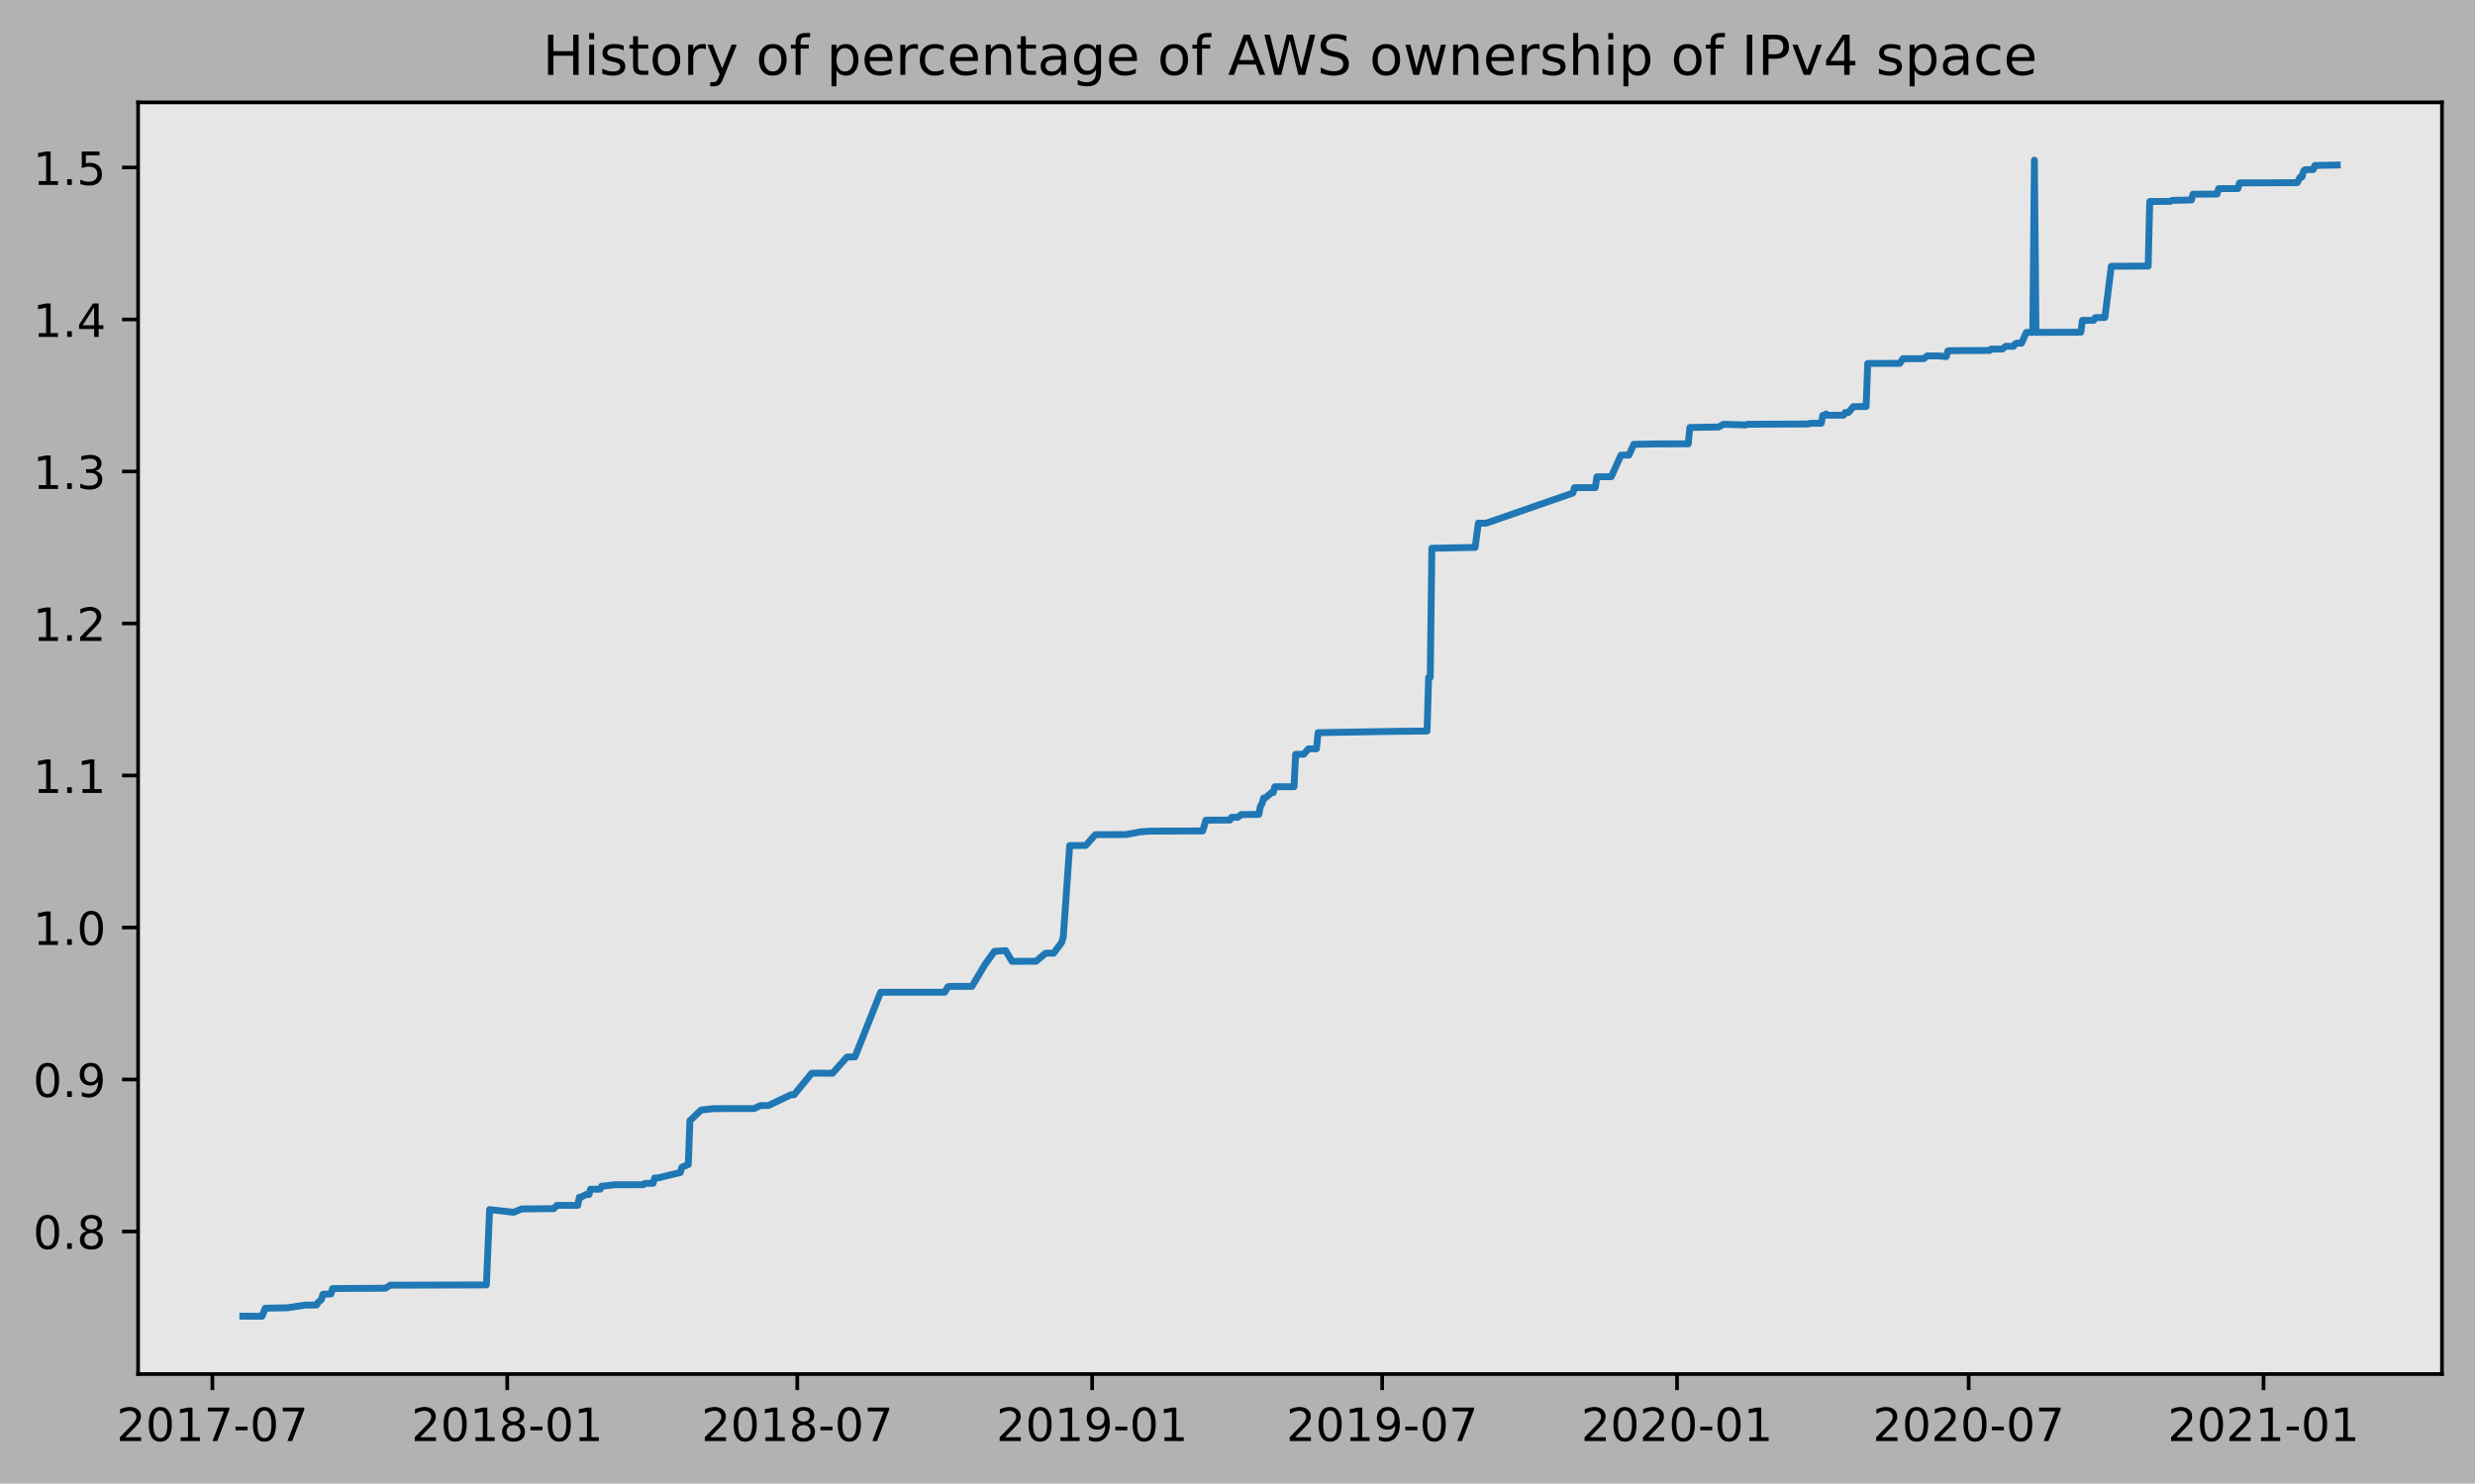
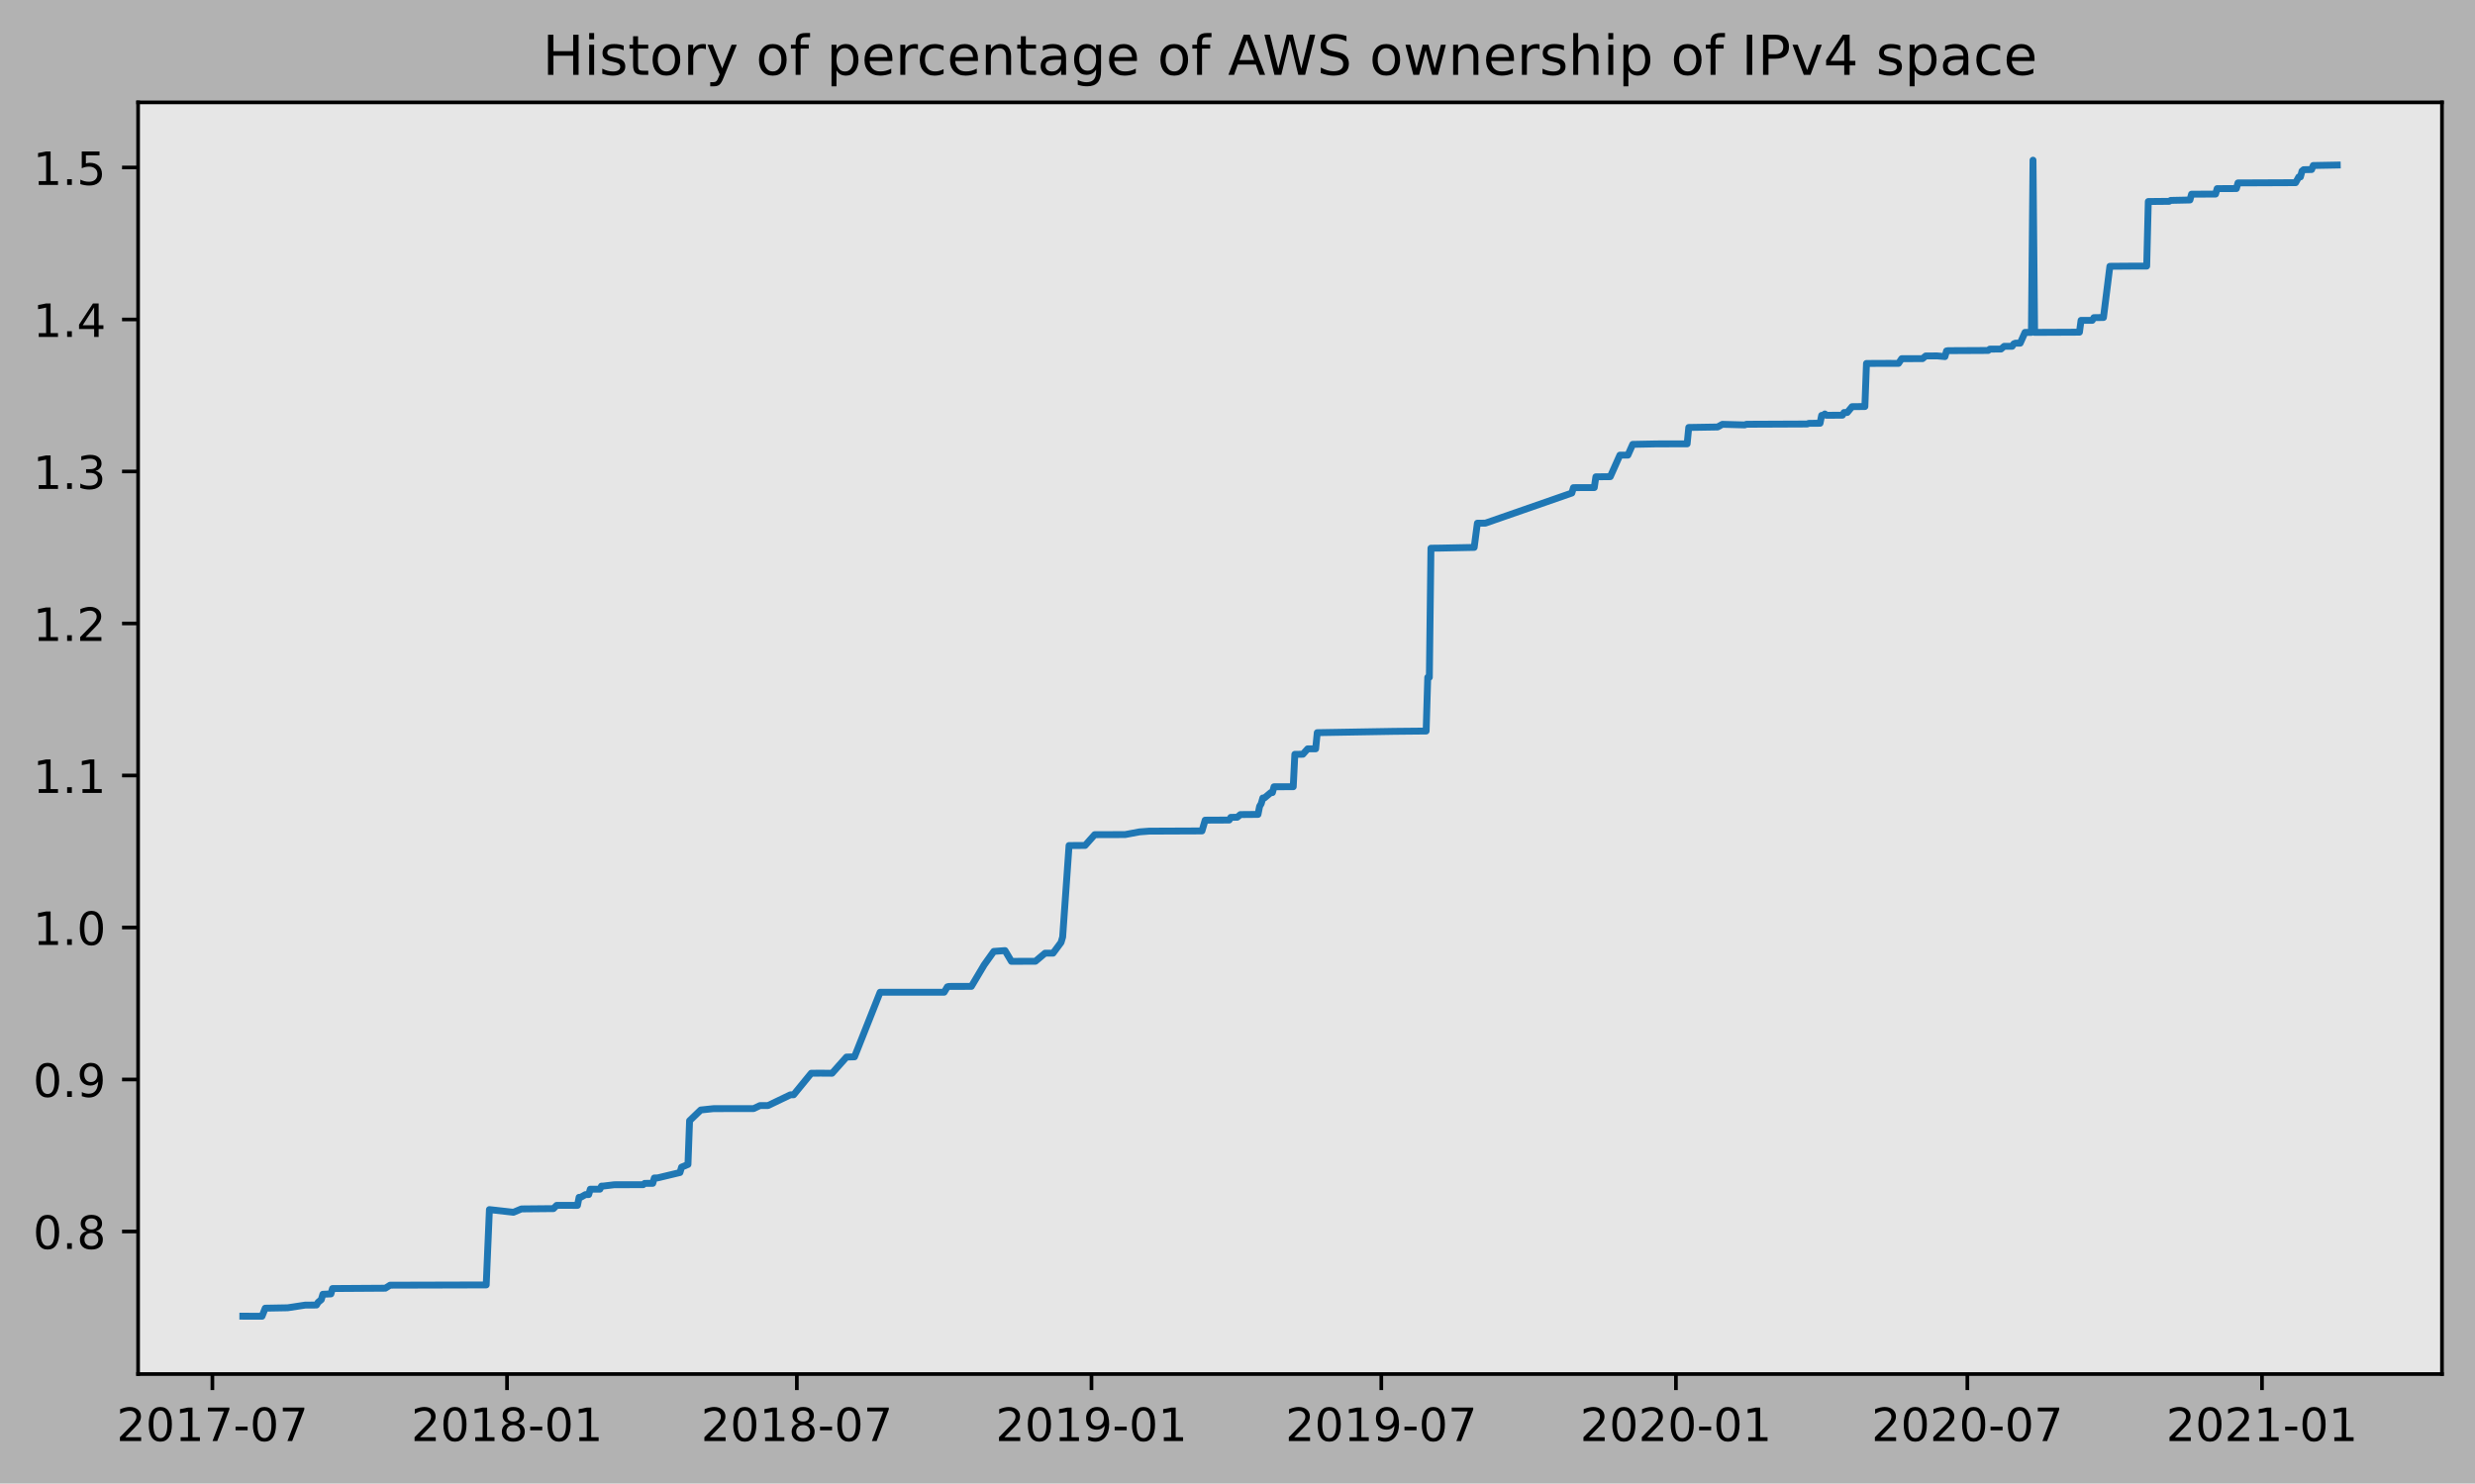
<svg xmlns="http://www.w3.org/2000/svg" xmlns:xlink="http://www.w3.org/1999/xlink" height="323.396pt" version="1.1" viewBox="0 0 539.503 323.396" width="539.503pt">
  <defs>
    <style type="text/css">
*{stroke-linecap:butt;stroke-linejoin:round;}
  </style>
  </defs>
  <g id="figure_1">
    <g id="patch_1">
      <path d="M 0 323.396  L 539.503 323.396  L 539.503 0  L 0 0  z " style="fill:#b2b2b2;" />
    </g>
    <g id="axes_1">
      <g id="patch_2">
        <path d="M 30.103 299.518  L 532.303 299.518  L 532.303 22.318  L 30.103 22.318  z " style="fill:#e6e6e6;" />
      </g>
      <g id="matplotlib.axis_1">
        <g id="xtick_1">
          <g id="line2d_1">
            <defs>
-               <path d="M 0 0  L 0 3.5  " id="m2f57851d84" style="stroke:#000000;stroke-width:0.8;" />
-             </defs>
-             <g>
-               <use style="stroke:#000000;stroke-width:0.8;" x="46.294" xlink:href="#m2f57851d84" y="299.518" />
+               <path d="M 0 0  L 0 3.5  " id="m67eb7b2a0b" style="stroke:#000000;stroke-width:0.8;" />
+             </defs>
+             <g>
+               <use style="stroke:#000000;stroke-width:0.8;" x="46.299" xlink:href="#m67eb7b2a0b" y="299.518" />
            </g>
          </g>
          <g id="text_1">
            <defs>
              <path d="M 19.188 8.297  L 53.609 8.297  L 53.609 0  L 7.328 0  L 7.328 8.297  Q 12.938 14.109 22.625 23.891  Q 32.328 33.688 34.812 36.531  Q 39.547 41.844 41.422 45.531  Q 43.312 49.219 43.312 52.781  Q 43.312 58.594 39.234 62.25  Q 35.156 65.922 28.609 65.922  Q 23.969 65.922 18.812 64.312  Q 13.672 62.703 7.812 59.422  L 7.812 69.391  Q 13.766 71.781 18.938 73  Q 24.125 74.219 28.422 74.219  Q 39.75 74.219 46.484 68.547  Q 53.219 62.891 53.219 53.422  Q 53.219 48.922 51.531 44.891  Q 49.859 40.875 45.406 35.406  Q 44.188 33.984 37.641 27.219  Q 31.109 20.453 19.188 8.297  z " id="DejaVuSans-50" />
              <path d="M 31.781 66.406  Q 24.172 66.406 20.328 58.906  Q 16.5 51.422 16.5 36.375  Q 16.5 21.391 20.328 13.891  Q 24.172 6.391 31.781 6.391  Q 39.453 6.391 43.281 13.891  Q 47.125 21.391 47.125 36.375  Q 47.125 51.422 43.281 58.906  Q 39.453 66.406 31.781 66.406  z M 31.781 74.219  Q 44.047 74.219 50.516 64.516  Q 56.984 54.828 56.984 36.375  Q 56.984 17.969 50.516 8.266  Q 44.047 -1.422 31.781 -1.422  Q 19.531 -1.422 13.062 8.266  Q 6.594 17.969 6.594 36.375  Q 6.594 54.828 13.062 64.516  Q 19.531 74.219 31.781 74.219  z " id="DejaVuSans-48" />
              <path d="M 12.406 8.297  L 28.516 8.297  L 28.516 63.922  L 10.984 60.406  L 10.984 69.391  L 28.422 72.906  L 38.281 72.906  L 38.281 8.297  L 54.391 8.297  L 54.391 0  L 12.406 0  z " id="DejaVuSans-49" />
              <path d="M 8.203 72.906  L 55.078 72.906  L 55.078 68.703  L 28.609 0  L 18.312 0  L 43.219 64.594  L 8.203 64.594  z " id="DejaVuSans-55" />
              <path d="M 4.891 31.391  L 31.203 31.391  L 31.203 23.391  L 4.891 23.391  z " id="DejaVuSans-45" />
            </defs>
-             <g transform="translate(25.40214 314.1166)scale(0.1 -0.1)">
+             <g transform="translate(25.40722 314.1166)scale(0.1 -0.1)">
              <use xlink:href="#DejaVuSans-50" />
              <use x="63.623" xlink:href="#DejaVuSans-48" />
              <use x="127.246" xlink:href="#DejaVuSans-49" />
              <use x="190.869" xlink:href="#DejaVuSans-55" />
              <use x="254.492" xlink:href="#DejaVuSans-45" />
              <use x="290.576" xlink:href="#DejaVuSans-48" />
              <use x="354.199" xlink:href="#DejaVuSans-55" />
            </g>
          </g>
        </g>
        <g id="xtick_2">
          <g id="line2d_2">
            <g>
-               <use style="stroke:#000000;stroke-width:0.8;" x="110.566" xlink:href="#m2f57851d84" y="299.518" />
+               <use style="stroke:#000000;stroke-width:0.8;" x="110.522" xlink:href="#m67eb7b2a0b" y="299.518" />
            </g>
          </g>
          <g id="text_2">
            <defs>
              <path d="M 31.781 34.625  Q 24.75 34.625 20.719 30.859  Q 16.703 27.094 16.703 20.516  Q 16.703 13.922 20.719 10.156  Q 24.75 6.391 31.781 6.391  Q 38.812 6.391 42.859 10.172  Q 46.922 13.969 46.922 20.516  Q 46.922 27.094 42.891 30.859  Q 38.875 34.625 31.781 34.625  z M 21.922 38.812  Q 15.578 40.375 12.031 44.719  Q 8.5 49.078 8.5 55.328  Q 8.5 64.062 14.719 69.141  Q 20.953 74.219 31.781 74.219  Q 42.672 74.219 48.875 69.141  Q 55.078 64.062 55.078 55.328  Q 55.078 49.078 51.531 44.719  Q 48 40.375 41.703 38.812  Q 48.828 37.156 52.797 32.312  Q 56.781 27.484 56.781 20.516  Q 56.781 9.906 50.312 4.234  Q 43.844 -1.422 31.781 -1.422  Q 19.734 -1.422 13.25 4.234  Q 6.781 9.906 6.781 20.516  Q 6.781 27.484 10.781 32.312  Q 14.797 37.156 21.922 38.812  z M 18.312 54.391  Q 18.312 48.734 21.844 45.562  Q 25.391 42.391 31.781 42.391  Q 38.141 42.391 41.719 45.562  Q 45.312 48.734 45.312 54.391  Q 45.312 60.062 41.719 63.234  Q 38.141 66.406 31.781 66.406  Q 25.391 66.406 21.844 63.234  Q 18.312 60.062 18.312 54.391  z " id="DejaVuSans-56" />
            </defs>
-             <g transform="translate(89.6748 314.1166)scale(0.1 -0.1)">
+             <g transform="translate(89.63074 314.1166)scale(0.1 -0.1)">
              <use xlink:href="#DejaVuSans-50" />
              <use x="63.623" xlink:href="#DejaVuSans-48" />
              <use x="127.246" xlink:href="#DejaVuSans-49" />
              <use x="190.869" xlink:href="#DejaVuSans-56" />
              <use x="254.492" xlink:href="#DejaVuSans-45" />
              <use x="290.576" xlink:href="#DejaVuSans-48" />
              <use x="354.199" xlink:href="#DejaVuSans-49" />
            </g>
          </g>
        </g>
        <g id="xtick_3">
          <g id="line2d_3">
            <g>
-               <use style="stroke:#000000;stroke-width:0.8;" x="173.791" xlink:href="#m2f57851d84" y="299.518" />
+               <use style="stroke:#000000;stroke-width:0.8;" x="173.699" xlink:href="#m67eb7b2a0b" y="299.518" />
            </g>
          </g>
          <g id="text_3">
-             <g transform="translate(152.8995 314.1166)scale(0.1 -0.1)">
+             <g transform="translate(152.8071 314.1166)scale(0.1 -0.1)">
              <use xlink:href="#DejaVuSans-50" />
              <use x="63.623" xlink:href="#DejaVuSans-48" />
              <use x="127.246" xlink:href="#DejaVuSans-49" />
              <use x="190.869" xlink:href="#DejaVuSans-56" />
              <use x="254.492" xlink:href="#DejaVuSans-45" />
              <use x="290.576" xlink:href="#DejaVuSans-48" />
              <use x="354.199" xlink:href="#DejaVuSans-55" />
            </g>
          </g>
        </g>
        <g id="xtick_4">
          <g id="line2d_4">
            <g>
-               <use style="stroke:#000000;stroke-width:0.8;" x="238.064" xlink:href="#m2f57851d84" y="299.518" />
+               <use style="stroke:#000000;stroke-width:0.8;" x="237.922" xlink:href="#m67eb7b2a0b" y="299.518" />
            </g>
          </g>
          <g id="text_4">
            <defs>
              <path d="M 10.984 1.516  L 10.984 10.5  Q 14.703 8.734 18.5 7.812  Q 22.312 6.891 25.984 6.891  Q 35.75 6.891 40.891 13.453  Q 46.047 20.016 46.781 33.406  Q 43.953 29.203 39.594 26.953  Q 35.25 24.703 29.984 24.703  Q 19.047 24.703 12.672 31.312  Q 6.297 37.938 6.297 49.422  Q 6.297 60.641 12.938 67.422  Q 19.578 74.219 30.609 74.219  Q 43.266 74.219 49.922 64.516  Q 56.594 54.828 56.594 36.375  Q 56.594 19.141 48.406 8.859  Q 40.234 -1.422 26.422 -1.422  Q 22.703 -1.422 18.891 -0.688  Q 15.094 0.047 10.984 1.516  z M 30.609 32.422  Q 37.25 32.422 41.125 36.953  Q 45.016 41.5 45.016 49.422  Q 45.016 57.281 41.125 61.844  Q 37.25 66.406 30.609 66.406  Q 23.969 66.406 20.094 61.844  Q 16.219 57.281 16.219 49.422  Q 16.219 41.5 20.094 36.953  Q 23.969 32.422 30.609 32.422  z " id="DejaVuSans-57" />
            </defs>
-             <g transform="translate(217.1722 314.1166)scale(0.1 -0.1)">
+             <g transform="translate(217.0307 314.1166)scale(0.1 -0.1)">
              <use xlink:href="#DejaVuSans-50" />
              <use x="63.623" xlink:href="#DejaVuSans-48" />
              <use x="127.246" xlink:href="#DejaVuSans-49" />
              <use x="190.869" xlink:href="#DejaVuSans-57" />
              <use x="254.492" xlink:href="#DejaVuSans-45" />
              <use x="290.576" xlink:href="#DejaVuSans-48" />
              <use x="354.199" xlink:href="#DejaVuSans-49" />
            </g>
          </g>
        </g>
        <g id="xtick_5">
          <g id="line2d_5">
            <g>
-               <use style="stroke:#000000;stroke-width:0.8;" x="301.288" xlink:href="#m2f57851d84" y="299.518" />
+               <use style="stroke:#000000;stroke-width:0.8;" x="301.098" xlink:href="#m67eb7b2a0b" y="299.518" />
            </g>
          </g>
          <g id="text_5">
-             <g transform="translate(280.3969 314.1166)scale(0.1 -0.1)">
+             <g transform="translate(280.207 314.1166)scale(0.1 -0.1)">
              <use xlink:href="#DejaVuSans-50" />
              <use x="63.623" xlink:href="#DejaVuSans-48" />
              <use x="127.246" xlink:href="#DejaVuSans-49" />
              <use x="190.869" xlink:href="#DejaVuSans-57" />
              <use x="254.492" xlink:href="#DejaVuSans-45" />
              <use x="290.576" xlink:href="#DejaVuSans-48" />
              <use x="354.199" xlink:href="#DejaVuSans-55" />
            </g>
          </g>
        </g>
        <g id="xtick_6">
          <g id="line2d_6">
            <g>
-               <use style="stroke:#000000;stroke-width:0.8;" x="365.561" xlink:href="#m2f57851d84" y="299.518" />
+               <use style="stroke:#000000;stroke-width:0.8;" x="365.322" xlink:href="#m67eb7b2a0b" y="299.518" />
            </g>
          </g>
          <g id="text_6">
-             <g transform="translate(344.6696 314.1166)scale(0.1 -0.1)">
+             <g transform="translate(344.4306 314.1166)scale(0.1 -0.1)">
              <use xlink:href="#DejaVuSans-50" />
              <use x="63.623" xlink:href="#DejaVuSans-48" />
              <use x="127.246" xlink:href="#DejaVuSans-50" />
              <use x="190.869" xlink:href="#DejaVuSans-48" />
              <use x="254.492" xlink:href="#DejaVuSans-45" />
              <use x="290.576" xlink:href="#DejaVuSans-48" />
              <use x="354.199" xlink:href="#DejaVuSans-49" />
            </g>
          </g>
        </g>
        <g id="xtick_7">
          <g id="line2d_7">
            <g>
-               <use style="stroke:#000000;stroke-width:0.8;" x="429.135" xlink:href="#m2f57851d84" y="299.518" />
+               <use style="stroke:#000000;stroke-width:0.8;" x="428.847" xlink:href="#m67eb7b2a0b" y="299.518" />
            </g>
          </g>
          <g id="text_7">
-             <g transform="translate(408.2436 314.1166)scale(0.1 -0.1)">
+             <g transform="translate(407.956 314.1166)scale(0.1 -0.1)">
              <use xlink:href="#DejaVuSans-50" />
              <use x="63.623" xlink:href="#DejaVuSans-48" />
              <use x="127.246" xlink:href="#DejaVuSans-50" />
              <use x="190.869" xlink:href="#DejaVuSans-48" />
              <use x="254.492" xlink:href="#DejaVuSans-45" />
              <use x="290.576" xlink:href="#DejaVuSans-48" />
              <use x="354.199" xlink:href="#DejaVuSans-55" />
            </g>
          </g>
        </g>
        <g id="xtick_8">
          <g id="line2d_8">
            <g>
-               <use style="stroke:#000000;stroke-width:0.8;" x="493.408" xlink:href="#m2f57851d84" y="299.518" />
+               <use style="stroke:#000000;stroke-width:0.8;" x="493.071" xlink:href="#m67eb7b2a0b" y="299.518" />
            </g>
          </g>
          <g id="text_8">
-             <g transform="translate(472.5163 314.1166)scale(0.1 -0.1)">
+             <g transform="translate(472.1795 314.1166)scale(0.1 -0.1)">
              <use xlink:href="#DejaVuSans-50" />
              <use x="63.623" xlink:href="#DejaVuSans-48" />
              <use x="127.246" xlink:href="#DejaVuSans-50" />
              <use x="190.869" xlink:href="#DejaVuSans-49" />
              <use x="254.492" xlink:href="#DejaVuSans-45" />
              <use x="290.576" xlink:href="#DejaVuSans-48" />
              <use x="354.199" xlink:href="#DejaVuSans-49" />
            </g>
          </g>
        </g>
      </g>
      <g id="matplotlib.axis_2">
        <g id="ytick_1">
          <g id="line2d_9">
            <defs>
-               <path d="M 0 0  L -3.5 0  " id="m656a7e0723" style="stroke:#000000;stroke-width:0.8;" />
-             </defs>
-             <g>
-               <use style="stroke:#000000;stroke-width:0.8;" x="30.103" xlink:href="#m656a7e0723" y="268.439" />
+               <path d="M 0 0  L -3.5 0  " id="mcd734e75d8" style="stroke:#000000;stroke-width:0.8;" />
+             </defs>
+             <g>
+               <use style="stroke:#000000;stroke-width:0.8;" x="30.103" xlink:href="#mcd734e75d8" y="268.439" />
            </g>
          </g>
          <g id="text_9">
            <defs>
              <path d="M 10.688 12.406  L 21 12.406  L 21 0  L 10.688 0  z " id="DejaVuSans-46" />
            </defs>
            <g transform="translate(7.2 272.238)scale(0.1 -0.1)">
              <use xlink:href="#DejaVuSans-48" />
              <use x="63.623" xlink:href="#DejaVuSans-46" />
              <use x="95.41" xlink:href="#DejaVuSans-56" />
            </g>
          </g>
        </g>
        <g id="ytick_2">
          <g id="line2d_10">
            <g>
-               <use style="stroke:#000000;stroke-width:0.8;" x="30.103" xlink:href="#m656a7e0723" y="235.306" />
+               <use style="stroke:#000000;stroke-width:0.8;" x="30.103" xlink:href="#mcd734e75d8" y="235.306" />
            </g>
          </g>
          <g id="text_10">
            <g transform="translate(7.2 239.105)scale(0.1 -0.1)">
              <use xlink:href="#DejaVuSans-48" />
              <use x="63.623" xlink:href="#DejaVuSans-46" />
              <use x="95.41" xlink:href="#DejaVuSans-57" />
            </g>
          </g>
        </g>
        <g id="ytick_3">
          <g id="line2d_11">
            <g>
-               <use style="stroke:#000000;stroke-width:0.8;" x="30.103" xlink:href="#m656a7e0723" y="202.173" />
+               <use style="stroke:#000000;stroke-width:0.8;" x="30.103" xlink:href="#mcd734e75d8" y="202.173" />
            </g>
          </g>
          <g id="text_11">
            <g transform="translate(7.2 205.972)scale(0.1 -0.1)">
              <use xlink:href="#DejaVuSans-49" />
              <use x="63.623" xlink:href="#DejaVuSans-46" />
              <use x="95.41" xlink:href="#DejaVuSans-48" />
            </g>
          </g>
        </g>
        <g id="ytick_4">
          <g id="line2d_12">
            <g>
-               <use style="stroke:#000000;stroke-width:0.8;" x="30.103" xlink:href="#m656a7e0723" y="169.04" />
+               <use style="stroke:#000000;stroke-width:0.8;" x="30.103" xlink:href="#mcd734e75d8" y="169.04" />
            </g>
          </g>
          <g id="text_12">
            <g transform="translate(7.2 172.839)scale(0.1 -0.1)">
              <use xlink:href="#DejaVuSans-49" />
              <use x="63.623" xlink:href="#DejaVuSans-46" />
              <use x="95.41" xlink:href="#DejaVuSans-49" />
            </g>
          </g>
        </g>
        <g id="ytick_5">
          <g id="line2d_13">
            <g>
-               <use style="stroke:#000000;stroke-width:0.8;" x="30.103" xlink:href="#m656a7e0723" y="135.907" />
+               <use style="stroke:#000000;stroke-width:0.8;" x="30.103" xlink:href="#mcd734e75d8" y="135.907" />
            </g>
          </g>
          <g id="text_13">
            <g transform="translate(7.2 139.706)scale(0.1 -0.1)">
              <use xlink:href="#DejaVuSans-49" />
              <use x="63.623" xlink:href="#DejaVuSans-46" />
              <use x="95.41" xlink:href="#DejaVuSans-50" />
            </g>
          </g>
        </g>
        <g id="ytick_6">
          <g id="line2d_14">
            <g>
-               <use style="stroke:#000000;stroke-width:0.8;" x="30.103" xlink:href="#m656a7e0723" y="102.774" />
+               <use style="stroke:#000000;stroke-width:0.8;" x="30.103" xlink:href="#mcd734e75d8" y="102.774" />
            </g>
          </g>
          <g id="text_14">
            <defs>
              <path d="M 40.578 39.312  Q 47.656 37.797 51.625 33  Q 55.609 28.219 55.609 21.188  Q 55.609 10.406 48.188 4.484  Q 40.766 -1.422 27.094 -1.422  Q 22.516 -1.422 17.656 -0.516  Q 12.797 0.391 7.625 2.203  L 7.625 11.719  Q 11.719 9.328 16.594 8.109  Q 21.484 6.891 26.812 6.891  Q 36.078 6.891 40.938 10.547  Q 45.797 14.203 45.797 21.188  Q 45.797 27.641 41.281 31.266  Q 36.766 34.906 28.719 34.906  L 20.219 34.906  L 20.219 43.016  L 29.109 43.016  Q 36.375 43.016 40.234 45.922  Q 44.094 48.828 44.094 54.297  Q 44.094 59.906 40.109 62.906  Q 36.141 65.922 28.719 65.922  Q 24.656 65.922 20.016 65.031  Q 15.375 64.156 9.812 62.312  L 9.812 71.094  Q 15.438 72.656 20.344 73.438  Q 25.25 74.219 29.594 74.219  Q 40.828 74.219 47.359 69.109  Q 53.906 64.016 53.906 55.328  Q 53.906 49.266 50.438 45.094  Q 46.969 40.922 40.578 39.312  z " id="DejaVuSans-51" />
            </defs>
            <g transform="translate(7.2 106.573)scale(0.1 -0.1)">
              <use xlink:href="#DejaVuSans-49" />
              <use x="63.623" xlink:href="#DejaVuSans-46" />
              <use x="95.41" xlink:href="#DejaVuSans-51" />
            </g>
          </g>
        </g>
        <g id="ytick_7">
          <g id="line2d_15">
            <g>
-               <use style="stroke:#000000;stroke-width:0.8;" x="30.103" xlink:href="#m656a7e0723" y="69.641" />
+               <use style="stroke:#000000;stroke-width:0.8;" x="30.103" xlink:href="#mcd734e75d8" y="69.641" />
            </g>
          </g>
          <g id="text_15">
            <defs>
              <path d="M 37.797 64.312  L 12.891 25.391  L 37.797 25.391  z M 35.203 72.906  L 47.609 72.906  L 47.609 25.391  L 58.016 25.391  L 58.016 17.188  L 47.609 17.188  L 47.609 0  L 37.797 0  L 37.797 17.188  L 4.891 17.188  L 4.891 26.703  z " id="DejaVuSans-52" />
            </defs>
            <g transform="translate(7.2 73.43999)scale(0.1 -0.1)">
              <use xlink:href="#DejaVuSans-49" />
              <use x="63.623" xlink:href="#DejaVuSans-46" />
              <use x="95.41" xlink:href="#DejaVuSans-52" />
            </g>
          </g>
        </g>
        <g id="ytick_8">
          <g id="line2d_16">
            <g>
-               <use style="stroke:#000000;stroke-width:0.8;" x="30.103" xlink:href="#m656a7e0723" y="36.508" />
+               <use style="stroke:#000000;stroke-width:0.8;" x="30.103" xlink:href="#mcd734e75d8" y="36.508" />
            </g>
          </g>
          <g id="text_16">
            <defs>
              <path d="M 10.797 72.906  L 49.516 72.906  L 49.516 64.594  L 19.828 64.594  L 19.828 46.734  Q 21.969 47.469 24.109 47.828  Q 26.266 48.188 28.422 48.188  Q 40.625 48.188 47.75 41.5  Q 54.891 34.812 54.891 23.391  Q 54.891 11.625 47.562 5.094  Q 40.234 -1.422 26.906 -1.422  Q 22.312 -1.422 17.547 -0.641  Q 12.797 0.141 7.719 1.703  L 7.719 11.625  Q 12.109 9.234 16.797 8.062  Q 21.484 6.891 26.703 6.891  Q 35.156 6.891 40.078 11.328  Q 45.016 15.766 45.016 23.391  Q 45.016 31 40.078 35.438  Q 35.156 39.891 26.703 39.891  Q 22.75 39.891 18.812 39.016  Q 14.891 38.141 10.797 36.281  z " id="DejaVuSans-53" />
            </defs>
            <g transform="translate(7.2 40.30699)scale(0.1 -0.1)">
              <use xlink:href="#DejaVuSans-49" />
              <use x="63.623" xlink:href="#DejaVuSans-46" />
              <use x="95.41" xlink:href="#DejaVuSans-53" />
            </g>
          </g>
        </g>
      </g>
      <g id="line2d_17">
-         <path clip-path="url(#pe257247065)" d="M 52.93 286.906  L 57.122 286.918  L 57.821 285.159  L 62.711 285.072  L 66.553 284.485  L 68.999 284.472  L 69.348 283.886  L 70.046 283.299  L 70.396 282.126  L 72.142 282.053  L 72.492 280.88  L 84.019 280.804  L 85.067 280.145  L 106.025 280.09  L 106.724 263.668  L 111.963 264.254  L 113.71 263.521  L 120.696 263.455  L 121.395 262.749  L 125.936 262.751  L 126.285 260.991  L 126.634 260.987  L 127.682 260.398  L 128.381 260.395  L 128.73 259.222  L 130.826 259.22  L 131.175 258.549  L 131.525 258.545  L 133.97 258.252  L 140.257 258.243  L 140.607 257.95  L 142.353 257.947  L 142.703 256.774  L 143.401 256.765  L 148.291 255.592  L 148.641 254.419  L 150.038 253.832  L 150.387 244.301  L 152.832 241.955  L 155.627 241.662  L 164.36 241.651  L 165.757 240.991  L 167.503 240.991  L 172.394 238.645  L 173.092 238.638  L 176.935 233.943  L 179.031 233.932  L 181.476 233.95  L 184.619 230.422  L 186.366 230.373  L 191.955 216.293  L 205.927 216.285  L 206.626 215.112  L 206.975 215.02  L 211.866 215.013  L 214.66 210.321  L 216.756 207.388  L 219.201 207.212  L 220.598 209.558  L 225.838 209.537  L 227.934 207.778  L 229.68 207.775  L 231.427 205.429  L 231.776 204.247  L 233.173 184.306  L 236.666 184.297  L 238.762 181.942  L 245.399 181.921  L 248.543 181.334  L 250.639 181.176  L 262.166 181.129  L 262.864 178.78  L 268.104 178.754  L 268.453 178.168  L 269.851 178.147  L 270.549 177.561  L 274.392 177.528  L 274.741 175.769  L 275.09 175.182  L 275.44 173.945  L 275.789 173.943  L 277.186 172.77  L 277.535 172.77  L 277.885 171.499  L 282.076 171.492  L 282.426 164.427  L 284.172 164.415  L 285.22 163.239  L 286.967 163.23  L 287.316 159.706  L 304.083 159.42  L 311.069 159.353  L 311.418 147.65  L 311.768 147.649  L 312.117 119.497  L 314.213 119.474  L 321.548 119.325  L 322.247 114.046  L 323.993 114.035  L 342.856 107.473  L 343.205 106.3  L 347.746 106.282  L 348.096 103.936  L 351.239 103.904  L 353.335 99.212  L 355.082 99.209  L 356.13 96.863  L 361.369 96.761  L 368.006 96.749  L 368.355 93.178  L 374.643 93.077  L 375.691 92.493  L 380.581 92.623  L 380.931 92.479  L 394.204 92.421  L 394.554 92.275  L 396.999 92.266  L 397.348 90.543  L 397.697 90.543  L 398.047 90.235  L 398.396 90.524  L 401.889 90.501  L 402.238 89.917  L 402.937 89.914  L 403.985 88.647  L 406.779 88.617  L 407.129 79.228  L 411.67 79.207  L 414.115 79.212  L 414.813 78.185  L 419.354 78.181  L 420.053 77.594  L 422.498 77.578  L 424.245 77.733  L 424.594 76.496  L 424.943 76.438  L 433.676 76.394  L 434.025 76.101  L 436.47 76.091  L 437.169 75.488  L 438.916 75.481  L 439.265 74.95  L 439.614 74.803  L 440.662 74.803  L 441.71 72.457  L 443.107 72.457  L 443.457 34.918  L 443.806 72.454  L 453.587 72.41  L 453.936 69.83  L 456.381 69.83  L 456.73 69.241  L 458.826 69.209  L 460.223 58.047  L 465.114 58.01  L 468.258 58.005  L 468.607 43.929  L 473.148 43.888  L 473.497 43.684  L 477.689 43.594  L 478.038 42.329  L 483.278 42.307  L 483.627 41.114  L 487.819 41.107  L 488.168 39.874  L 500.743 39.82  L 501.442 38.564  L 501.791 38.564  L 502.14 37.288  L 502.49 36.99  L 504.236 36.956  L 504.586 36.076  L 509.476 35.973  L 509.476 35.973  " style="fill:none;stroke:#1f77b4;stroke-linecap:square;stroke-width:1.5;" />
+         <path clip-path="url(#pd039a803ab)" d="M 52.93 286.906  L 57.119 286.918  L 57.817 285.159  L 62.704 285.072  L 66.543 284.485  L 68.986 284.472  L 69.335 283.886  L 70.033 283.299  L 70.382 282.126  L 72.128 282.053  L 72.477 280.88  L 83.995 280.804  L 85.042 280.145  L 105.985 280.09  L 106.683 263.668  L 111.918 264.254  L 113.664 263.521  L 120.644 263.455  L 121.342 262.749  L 125.88 262.751  L 126.229 260.991  L 126.578 260.987  L 127.625 260.398  L 128.323 260.395  L 128.672 259.222  L 130.767 259.22  L 131.116 258.549  L 131.465 258.545  L 133.908 258.252  L 140.191 258.243  L 140.54 257.95  L 142.285 257.947  L 142.634 256.774  L 143.332 256.765  L 148.219 255.592  L 148.568 254.419  L 149.964 253.832  L 150.313 244.301  L 152.756 241.955  L 155.548 241.662  L 164.274 241.651  L 165.671 240.991  L 167.416 240.991  L 172.302 238.645  L 173 238.638  L 176.84 233.943  L 178.934 233.932  L 181.377 233.95  L 184.519 230.422  L 186.264 230.373  L 191.849 216.293  L 205.81 216.285  L 206.508 215.112  L 206.857 215.02  L 211.744 215.013  L 214.536 210.321  L 216.631 207.388  L 219.074 207.212  L 220.47 209.558  L 225.706 209.537  L 227.8 207.778  L 229.545 207.775  L 231.29 205.429  L 231.639 204.247  L 233.035 184.306  L 236.526 184.297  L 238.62 181.942  L 245.252 181.921  L 248.393 181.334  L 250.488 181.176  L 262.006 181.129  L 262.704 178.78  L 267.94 178.754  L 268.289 178.168  L 269.685 178.147  L 270.383 177.561  L 274.222 177.528  L 274.571 175.769  L 274.92 175.182  L 275.269 173.945  L 275.618 173.943  L 277.015 172.77  L 277.364 172.77  L 277.713 171.499  L 281.901 171.492  L 282.25 164.427  L 283.995 164.415  L 285.043 163.239  L 286.788 163.23  L 287.137 159.706  L 303.891 159.42  L 310.872 159.353  L 311.221 147.65  L 311.57 147.649  L 311.919 119.497  L 314.013 119.474  L 321.343 119.325  L 322.041 114.046  L 323.786 114.035  L 342.634 107.473  L 342.983 106.3  L 347.521 106.282  L 347.87 103.936  L 351.011 103.904  L 353.106 99.212  L 354.851 99.209  L 355.898 96.863  L 361.133 96.761  L 367.765 96.749  L 368.114 93.178  L 374.397 93.077  L 375.444 92.493  L 380.331 92.623  L 380.68 92.479  L 393.943 92.421  L 394.292 92.275  L 396.736 92.266  L 397.085 90.543  L 397.434 90.543  L 397.783 90.235  L 398.132 90.524  L 401.622 90.501  L 401.971 89.917  L 402.669 89.914  L 403.716 88.647  L 406.509 88.617  L 406.858 79.228  L 411.395 79.207  L 413.839 79.212  L 414.537 78.185  L 419.074 78.181  L 419.772 77.594  L 422.216 77.578  L 423.961 77.733  L 424.31 76.496  L 424.659 76.438  L 433.385 76.394  L 433.734 76.101  L 436.177 76.091  L 436.875 75.488  L 438.621 75.481  L 438.97 74.95  L 439.319 74.803  L 440.366 74.803  L 441.413 72.457  L 442.809 72.457  L 443.158 34.918  L 443.507 72.454  L 453.28 72.41  L 453.629 69.83  L 456.073 69.83  L 456.422 69.241  L 458.516 69.209  L 459.912 58.047  L 464.799 58.01  L 467.94 58.005  L 468.289 43.929  L 472.827 43.888  L 473.176 43.684  L 477.364 43.594  L 477.713 42.329  L 482.949 42.307  L 483.298 41.114  L 487.486 41.107  L 487.835 39.874  L 500.401 39.82  L 501.099 38.564  L 501.448 38.564  L 501.797 37.288  L 502.146 36.99  L 503.891 36.956  L 504.24 36.076  L 509.476 35.977  L 509.476 35.977  " style="fill:none;stroke:#1f77b4;stroke-linecap:square;stroke-width:1.5;" />
      </g>
      <g id="patch_3">
        <path d="M 30.103 299.518  L 30.103 22.318  " style="fill:none;stroke:#000000;stroke-linecap:square;stroke-linejoin:miter;stroke-width:0.8;" />
      </g>
      <g id="patch_4">
        <path d="M 532.303 299.518  L 532.303 22.318  " style="fill:none;stroke:#000000;stroke-linecap:square;stroke-linejoin:miter;stroke-width:0.8;" />
      </g>
      <g id="patch_5">
        <path d="M 30.103 299.518  L 532.303 299.518  " style="fill:none;stroke:#000000;stroke-linecap:square;stroke-linejoin:miter;stroke-width:0.8;" />
      </g>
      <g id="patch_6">
        <path d="M 30.103 22.318  L 532.303 22.318  " style="fill:none;stroke:#000000;stroke-linecap:square;stroke-linejoin:miter;stroke-width:0.8;" />
      </g>
      <g id="text_17">
        <defs>
          <path d="M 9.812 72.906  L 19.672 72.906  L 19.672 43.016  L 55.516 43.016  L 55.516 72.906  L 65.375 72.906  L 65.375 0  L 55.516 0  L 55.516 34.719  L 19.672 34.719  L 19.672 0  L 9.812 0  z " id="DejaVuSans-72" />
          <path d="M 9.422 54.688  L 18.406 54.688  L 18.406 0  L 9.422 0  z M 9.422 75.984  L 18.406 75.984  L 18.406 64.594  L 9.422 64.594  z " id="DejaVuSans-105" />
          <path d="M 44.281 53.078  L 44.281 44.578  Q 40.484 46.531 36.375 47.5  Q 32.281 48.484 27.875 48.484  Q 21.188 48.484 17.844 46.438  Q 14.5 44.391 14.5 40.281  Q 14.5 37.156 16.891 35.375  Q 19.281 33.594 26.516 31.984  L 29.594 31.297  Q 39.156 29.25 43.188 25.516  Q 47.219 21.781 47.219 15.094  Q 47.219 7.469 41.188 3.016  Q 35.156 -1.422 24.609 -1.422  Q 20.219 -1.422 15.453 -0.562  Q 10.688 0.297 5.422 2  L 5.422 11.281  Q 10.406 8.688 15.234 7.391  Q 20.062 6.109 24.812 6.109  Q 31.156 6.109 34.562 8.281  Q 37.984 10.453 37.984 14.406  Q 37.984 18.062 35.516 20.016  Q 33.062 21.969 24.703 23.781  L 21.578 24.516  Q 13.234 26.266 9.516 29.906  Q 5.812 33.547 5.812 39.891  Q 5.812 47.609 11.281 51.797  Q 16.75 56 26.812 56  Q 31.781 56 36.172 55.266  Q 40.578 54.547 44.281 53.078  z " id="DejaVuSans-115" />
          <path d="M 18.312 70.219  L 18.312 54.688  L 36.812 54.688  L 36.812 47.703  L 18.312 47.703  L 18.312 18.016  Q 18.312 11.328 20.141 9.422  Q 21.969 7.516 27.594 7.516  L 36.812 7.516  L 36.812 0  L 27.594 0  Q 17.188 0 13.234 3.875  Q 9.281 7.766 9.281 18.016  L 9.281 47.703  L 2.688 47.703  L 2.688 54.688  L 9.281 54.688  L 9.281 70.219  z " id="DejaVuSans-116" />
          <path d="M 30.609 48.391  Q 23.391 48.391 19.188 42.75  Q 14.984 37.109 14.984 27.297  Q 14.984 17.484 19.156 11.844  Q 23.344 6.203 30.609 6.203  Q 37.797 6.203 41.984 11.859  Q 46.188 17.531 46.188 27.297  Q 46.188 37.016 41.984 42.703  Q 37.797 48.391 30.609 48.391  z M 30.609 56  Q 42.328 56 49.016 48.375  Q 55.719 40.766 55.719 27.297  Q 55.719 13.875 49.016 6.219  Q 42.328 -1.422 30.609 -1.422  Q 18.844 -1.422 12.172 6.219  Q 5.516 13.875 5.516 27.297  Q 5.516 40.766 12.172 48.375  Q 18.844 56 30.609 56  z " id="DejaVuSans-111" />
          <path d="M 41.109 46.297  Q 39.594 47.172 37.812 47.578  Q 36.031 48 33.891 48  Q 26.266 48 22.188 43.047  Q 18.109 38.094 18.109 28.812  L 18.109 0  L 9.078 0  L 9.078 54.688  L 18.109 54.688  L 18.109 46.188  Q 20.953 51.172 25.484 53.578  Q 30.031 56 36.531 56  Q 37.453 56 38.578 55.875  Q 39.703 55.766 41.062 55.516  z " id="DejaVuSans-114" />
          <path d="M 32.172 -5.078  Q 28.375 -14.844 24.75 -17.812  Q 21.141 -20.797 15.094 -20.797  L 7.906 -20.797  L 7.906 -13.281  L 13.188 -13.281  Q 16.891 -13.281 18.938 -11.516  Q 21 -9.766 23.484 -3.219  L 25.094 0.875  L 2.984 54.688  L 12.5 54.688  L 29.594 11.922  L 46.688 54.688  L 56.203 54.688  z " id="DejaVuSans-121" />
          <path id="DejaVuSans-32" />
          <path d="M 37.109 75.984  L 37.109 68.5  L 28.516 68.5  Q 23.688 68.5 21.797 66.547  Q 19.922 64.594 19.922 59.516  L 19.922 54.688  L 34.719 54.688  L 34.719 47.703  L 19.922 47.703  L 19.922 0  L 10.891 0  L 10.891 47.703  L 2.297 47.703  L 2.297 54.688  L 10.891 54.688  L 10.891 58.5  Q 10.891 67.625 15.141 71.797  Q 19.391 75.984 28.609 75.984  z " id="DejaVuSans-102" />
          <path d="M 18.109 8.203  L 18.109 -20.797  L 9.078 -20.797  L 9.078 54.688  L 18.109 54.688  L 18.109 46.391  Q 20.953 51.266 25.266 53.625  Q 29.594 56 35.594 56  Q 45.562 56 51.781 48.094  Q 58.016 40.188 58.016 27.297  Q 58.016 14.406 51.781 6.484  Q 45.562 -1.422 35.594 -1.422  Q 29.594 -1.422 25.266 0.953  Q 20.953 3.328 18.109 8.203  z M 48.688 27.297  Q 48.688 37.203 44.609 42.844  Q 40.531 48.484 33.406 48.484  Q 26.266 48.484 22.188 42.844  Q 18.109 37.203 18.109 27.297  Q 18.109 17.391 22.188 11.75  Q 26.266 6.109 33.406 6.109  Q 40.531 6.109 44.609 11.75  Q 48.688 17.391 48.688 27.297  z " id="DejaVuSans-112" />
          <path d="M 56.203 29.594  L 56.203 25.203  L 14.891 25.203  Q 15.484 15.922 20.484 11.062  Q 25.484 6.203 34.422 6.203  Q 39.594 6.203 44.453 7.469  Q 49.312 8.734 54.109 11.281  L 54.109 2.781  Q 49.266 0.734 44.188 -0.344  Q 39.109 -1.422 33.891 -1.422  Q 20.797 -1.422 13.156 6.188  Q 5.516 13.812 5.516 26.812  Q 5.516 40.234 12.766 48.109  Q 20.016 56 32.328 56  Q 43.359 56 49.781 48.891  Q 56.203 41.797 56.203 29.594  z M 47.219 32.234  Q 47.125 39.594 43.094 43.984  Q 39.062 48.391 32.422 48.391  Q 24.906 48.391 20.391 44.141  Q 15.875 39.891 15.188 32.172  z " id="DejaVuSans-101" />
          <path d="M 48.781 52.594  L 48.781 44.188  Q 44.969 46.297 41.141 47.344  Q 37.312 48.391 33.406 48.391  Q 24.656 48.391 19.812 42.844  Q 14.984 37.312 14.984 27.297  Q 14.984 17.281 19.812 11.734  Q 24.656 6.203 33.406 6.203  Q 37.312 6.203 41.141 7.25  Q 44.969 8.297 48.781 10.406  L 48.781 2.094  Q 45.016 0.344 40.984 -0.531  Q 36.969 -1.422 32.422 -1.422  Q 20.062 -1.422 12.781 6.344  Q 5.516 14.109 5.516 27.297  Q 5.516 40.672 12.859 48.328  Q 20.219 56 33.016 56  Q 37.156 56 41.109 55.141  Q 45.062 54.297 48.781 52.594  z " id="DejaVuSans-99" />
          <path d="M 54.891 33.016  L 54.891 0  L 45.906 0  L 45.906 32.719  Q 45.906 40.484 42.875 44.328  Q 39.844 48.188 33.797 48.188  Q 26.516 48.188 22.312 43.547  Q 18.109 38.922 18.109 30.906  L 18.109 0  L 9.078 0  L 9.078 54.688  L 18.109 54.688  L 18.109 46.188  Q 21.344 51.125 25.703 53.562  Q 30.078 56 35.797 56  Q 45.219 56 50.047 50.172  Q 54.891 44.344 54.891 33.016  z " id="DejaVuSans-110" />
          <path d="M 34.281 27.484  Q 23.391 27.484 19.188 25  Q 14.984 22.516 14.984 16.5  Q 14.984 11.719 18.141 8.906  Q 21.297 6.109 26.703 6.109  Q 34.188 6.109 38.703 11.406  Q 43.219 16.703 43.219 25.484  L 43.219 27.484  z M 52.203 31.203  L 52.203 0  L 43.219 0  L 43.219 8.297  Q 40.141 3.328 35.547 0.953  Q 30.953 -1.422 24.312 -1.422  Q 15.922 -1.422 10.953 3.297  Q 6 8.016 6 15.922  Q 6 25.141 12.172 29.828  Q 18.359 34.516 30.609 34.516  L 43.219 34.516  L 43.219 35.406  Q 43.219 41.609 39.141 45  Q 35.062 48.391 27.688 48.391  Q 23 48.391 18.547 47.266  Q 14.109 46.141 10.016 43.891  L 10.016 52.203  Q 14.938 54.109 19.578 55.047  Q 24.219 56 28.609 56  Q 40.484 56 46.344 49.844  Q 52.203 43.703 52.203 31.203  z " id="DejaVuSans-97" />
          <path d="M 45.406 27.984  Q 45.406 37.75 41.375 43.109  Q 37.359 48.484 30.078 48.484  Q 22.859 48.484 18.828 43.109  Q 14.797 37.75 14.797 27.984  Q 14.797 18.266 18.828 12.891  Q 22.859 7.516 30.078 7.516  Q 37.359 7.516 41.375 12.891  Q 45.406 18.266 45.406 27.984  z M 54.391 6.781  Q 54.391 -7.172 48.188 -13.984  Q 42 -20.797 29.203 -20.797  Q 24.469 -20.797 20.266 -20.094  Q 16.062 -19.391 12.109 -17.922  L 12.109 -9.188  Q 16.062 -11.328 19.922 -12.344  Q 23.781 -13.375 27.781 -13.375  Q 36.625 -13.375 41.016 -8.766  Q 45.406 -4.156 45.406 5.172  L 45.406 9.625  Q 42.625 4.781 38.281 2.391  Q 33.938 0 27.875 0  Q 17.828 0 11.672 7.656  Q 5.516 15.328 5.516 27.984  Q 5.516 40.672 11.672 48.328  Q 17.828 56 27.875 56  Q 33.938 56 38.281 53.609  Q 42.625 51.219 45.406 46.391  L 45.406 54.688  L 54.391 54.688  z " id="DejaVuSans-103" />
          <path d="M 34.188 63.188  L 20.797 26.906  L 47.609 26.906  z M 28.609 72.906  L 39.797 72.906  L 67.578 0  L 57.328 0  L 50.688 18.703  L 17.828 18.703  L 11.188 0  L 0.781 0  z " id="DejaVuSans-65" />
          <path d="M 3.328 72.906  L 13.281 72.906  L 28.609 11.281  L 43.891 72.906  L 54.984 72.906  L 70.312 11.281  L 85.594 72.906  L 95.609 72.906  L 77.297 0  L 64.891 0  L 49.516 63.281  L 33.984 0  L 21.578 0  z " id="DejaVuSans-87" />
          <path d="M 53.516 70.516  L 53.516 60.891  Q 47.906 63.578 42.922 64.891  Q 37.938 66.219 33.297 66.219  Q 25.25 66.219 20.875 63.094  Q 16.5 59.969 16.5 54.203  Q 16.5 49.359 19.406 46.891  Q 22.312 44.438 30.422 42.922  L 36.375 41.703  Q 47.406 39.594 52.656 34.297  Q 57.906 29 57.906 20.125  Q 57.906 9.516 50.797 4.047  Q 43.703 -1.422 29.984 -1.422  Q 24.812 -1.422 18.969 -0.25  Q 13.141 0.922 6.891 3.219  L 6.891 13.375  Q 12.891 10.016 18.656 8.297  Q 24.422 6.594 29.984 6.594  Q 38.422 6.594 43.016 9.906  Q 47.609 13.234 47.609 19.391  Q 47.609 24.75 44.312 27.781  Q 41.016 30.812 33.5 32.328  L 27.484 33.5  Q 16.453 35.688 11.516 40.375  Q 6.594 45.062 6.594 53.422  Q 6.594 63.094 13.406 68.656  Q 20.219 74.219 32.172 74.219  Q 37.312 74.219 42.625 73.281  Q 47.953 72.359 53.516 70.516  z " id="DejaVuSans-83" />
          <path d="M 4.203 54.688  L 13.188 54.688  L 24.422 12.016  L 35.594 54.688  L 46.188 54.688  L 57.422 12.016  L 68.609 54.688  L 77.594 54.688  L 63.281 0  L 52.688 0  L 40.922 44.828  L 29.109 0  L 18.5 0  z " id="DejaVuSans-119" />
          <path d="M 54.891 33.016  L 54.891 0  L 45.906 0  L 45.906 32.719  Q 45.906 40.484 42.875 44.328  Q 39.844 48.188 33.797 48.188  Q 26.516 48.188 22.312 43.547  Q 18.109 38.922 18.109 30.906  L 18.109 0  L 9.078 0  L 9.078 75.984  L 18.109 75.984  L 18.109 46.188  Q 21.344 51.125 25.703 53.562  Q 30.078 56 35.797 56  Q 45.219 56 50.047 50.172  Q 54.891 44.344 54.891 33.016  z " id="DejaVuSans-104" />
          <path d="M 9.812 72.906  L 19.672 72.906  L 19.672 0  L 9.812 0  z " id="DejaVuSans-73" />
          <path d="M 19.672 64.797  L 19.672 37.406  L 32.078 37.406  Q 38.969 37.406 42.719 40.969  Q 46.484 44.531 46.484 51.125  Q 46.484 57.672 42.719 61.234  Q 38.969 64.797 32.078 64.797  z M 9.812 72.906  L 32.078 72.906  Q 44.344 72.906 50.609 67.359  Q 56.891 61.812 56.891 51.125  Q 56.891 40.328 50.609 34.812  Q 44.344 29.297 32.078 29.297  L 19.672 29.297  L 19.672 0  L 9.812 0  z " id="DejaVuSans-80" />
          <path d="M 2.984 54.688  L 12.5 54.688  L 29.594 8.797  L 46.688 54.688  L 56.203 54.688  L 35.688 0  L 23.484 0  z " id="DejaVuSans-118" />
        </defs>
        <g transform="translate(118.2778 16.31812)scale(0.12 -0.12)">
          <use xlink:href="#DejaVuSans-72" />
          <use x="75.195" xlink:href="#DejaVuSans-105" />
          <use x="102.979" xlink:href="#DejaVuSans-115" />
          <use x="155.078" xlink:href="#DejaVuSans-116" />
          <use x="194.287" xlink:href="#DejaVuSans-111" />
          <use x="255.469" xlink:href="#DejaVuSans-114" />
          <use x="296.582" xlink:href="#DejaVuSans-121" />
          <use x="355.762" xlink:href="#DejaVuSans-32" />
          <use x="387.549" xlink:href="#DejaVuSans-111" />
          <use x="448.73" xlink:href="#DejaVuSans-102" />
          <use x="483.936" xlink:href="#DejaVuSans-32" />
          <use x="515.723" xlink:href="#DejaVuSans-112" />
          <use x="579.199" xlink:href="#DejaVuSans-101" />
          <use x="640.723" xlink:href="#DejaVuSans-114" />
          <use x="679.586" xlink:href="#DejaVuSans-99" />
          <use x="734.566" xlink:href="#DejaVuSans-101" />
          <use x="796.09" xlink:href="#DejaVuSans-110" />
          <use x="859.469" xlink:href="#DejaVuSans-116" />
          <use x="898.678" xlink:href="#DejaVuSans-97" />
          <use x="959.957" xlink:href="#DejaVuSans-103" />
          <use x="1023.434" xlink:href="#DejaVuSans-101" />
          <use x="1084.957" xlink:href="#DejaVuSans-32" />
          <use x="1116.744" xlink:href="#DejaVuSans-111" />
          <use x="1177.926" xlink:href="#DejaVuSans-102" />
          <use x="1213.131" xlink:href="#DejaVuSans-32" />
          <use x="1244.918" xlink:href="#DejaVuSans-65" />
          <use x="1307.826" xlink:href="#DejaVuSans-87" />
          <use x="1406.703" xlink:href="#DejaVuSans-83" />
          <use x="1470.18" xlink:href="#DejaVuSans-32" />
          <use x="1501.967" xlink:href="#DejaVuSans-111" />
          <use x="1563.148" xlink:href="#DejaVuSans-119" />
          <use x="1644.936" xlink:href="#DejaVuSans-110" />
          <use x="1708.314" xlink:href="#DejaVuSans-101" />
          <use x="1769.838" xlink:href="#DejaVuSans-114" />
          <use x="1810.951" xlink:href="#DejaVuSans-115" />
          <use x="1863.051" xlink:href="#DejaVuSans-104" />
          <use x="1926.43" xlink:href="#DejaVuSans-105" />
          <use x="1954.213" xlink:href="#DejaVuSans-112" />
          <use x="2017.689" xlink:href="#DejaVuSans-32" />
          <use x="2049.477" xlink:href="#DejaVuSans-111" />
          <use x="2110.658" xlink:href="#DejaVuSans-102" />
          <use x="2145.863" xlink:href="#DejaVuSans-32" />
          <use x="2177.65" xlink:href="#DejaVuSans-73" />
          <use x="2207.143" xlink:href="#DejaVuSans-80" />
          <use x="2267.445" xlink:href="#DejaVuSans-118" />
          <use x="2326.625" xlink:href="#DejaVuSans-52" />
          <use x="2390.248" xlink:href="#DejaVuSans-32" />
          <use x="2422.035" xlink:href="#DejaVuSans-115" />
          <use x="2474.135" xlink:href="#DejaVuSans-112" />
          <use x="2537.611" xlink:href="#DejaVuSans-97" />
          <use x="2598.891" xlink:href="#DejaVuSans-99" />
          <use x="2653.871" xlink:href="#DejaVuSans-101" />
        </g>
      </g>
    </g>
  </g>
  <defs>
-     <clipPath id="pe257247065">
+     <clipPath id="pd039a803ab">
      <rect height="277.2" width="502.2" x="30.103" y="22.318" />
    </clipPath>
  </defs>
</svg>
